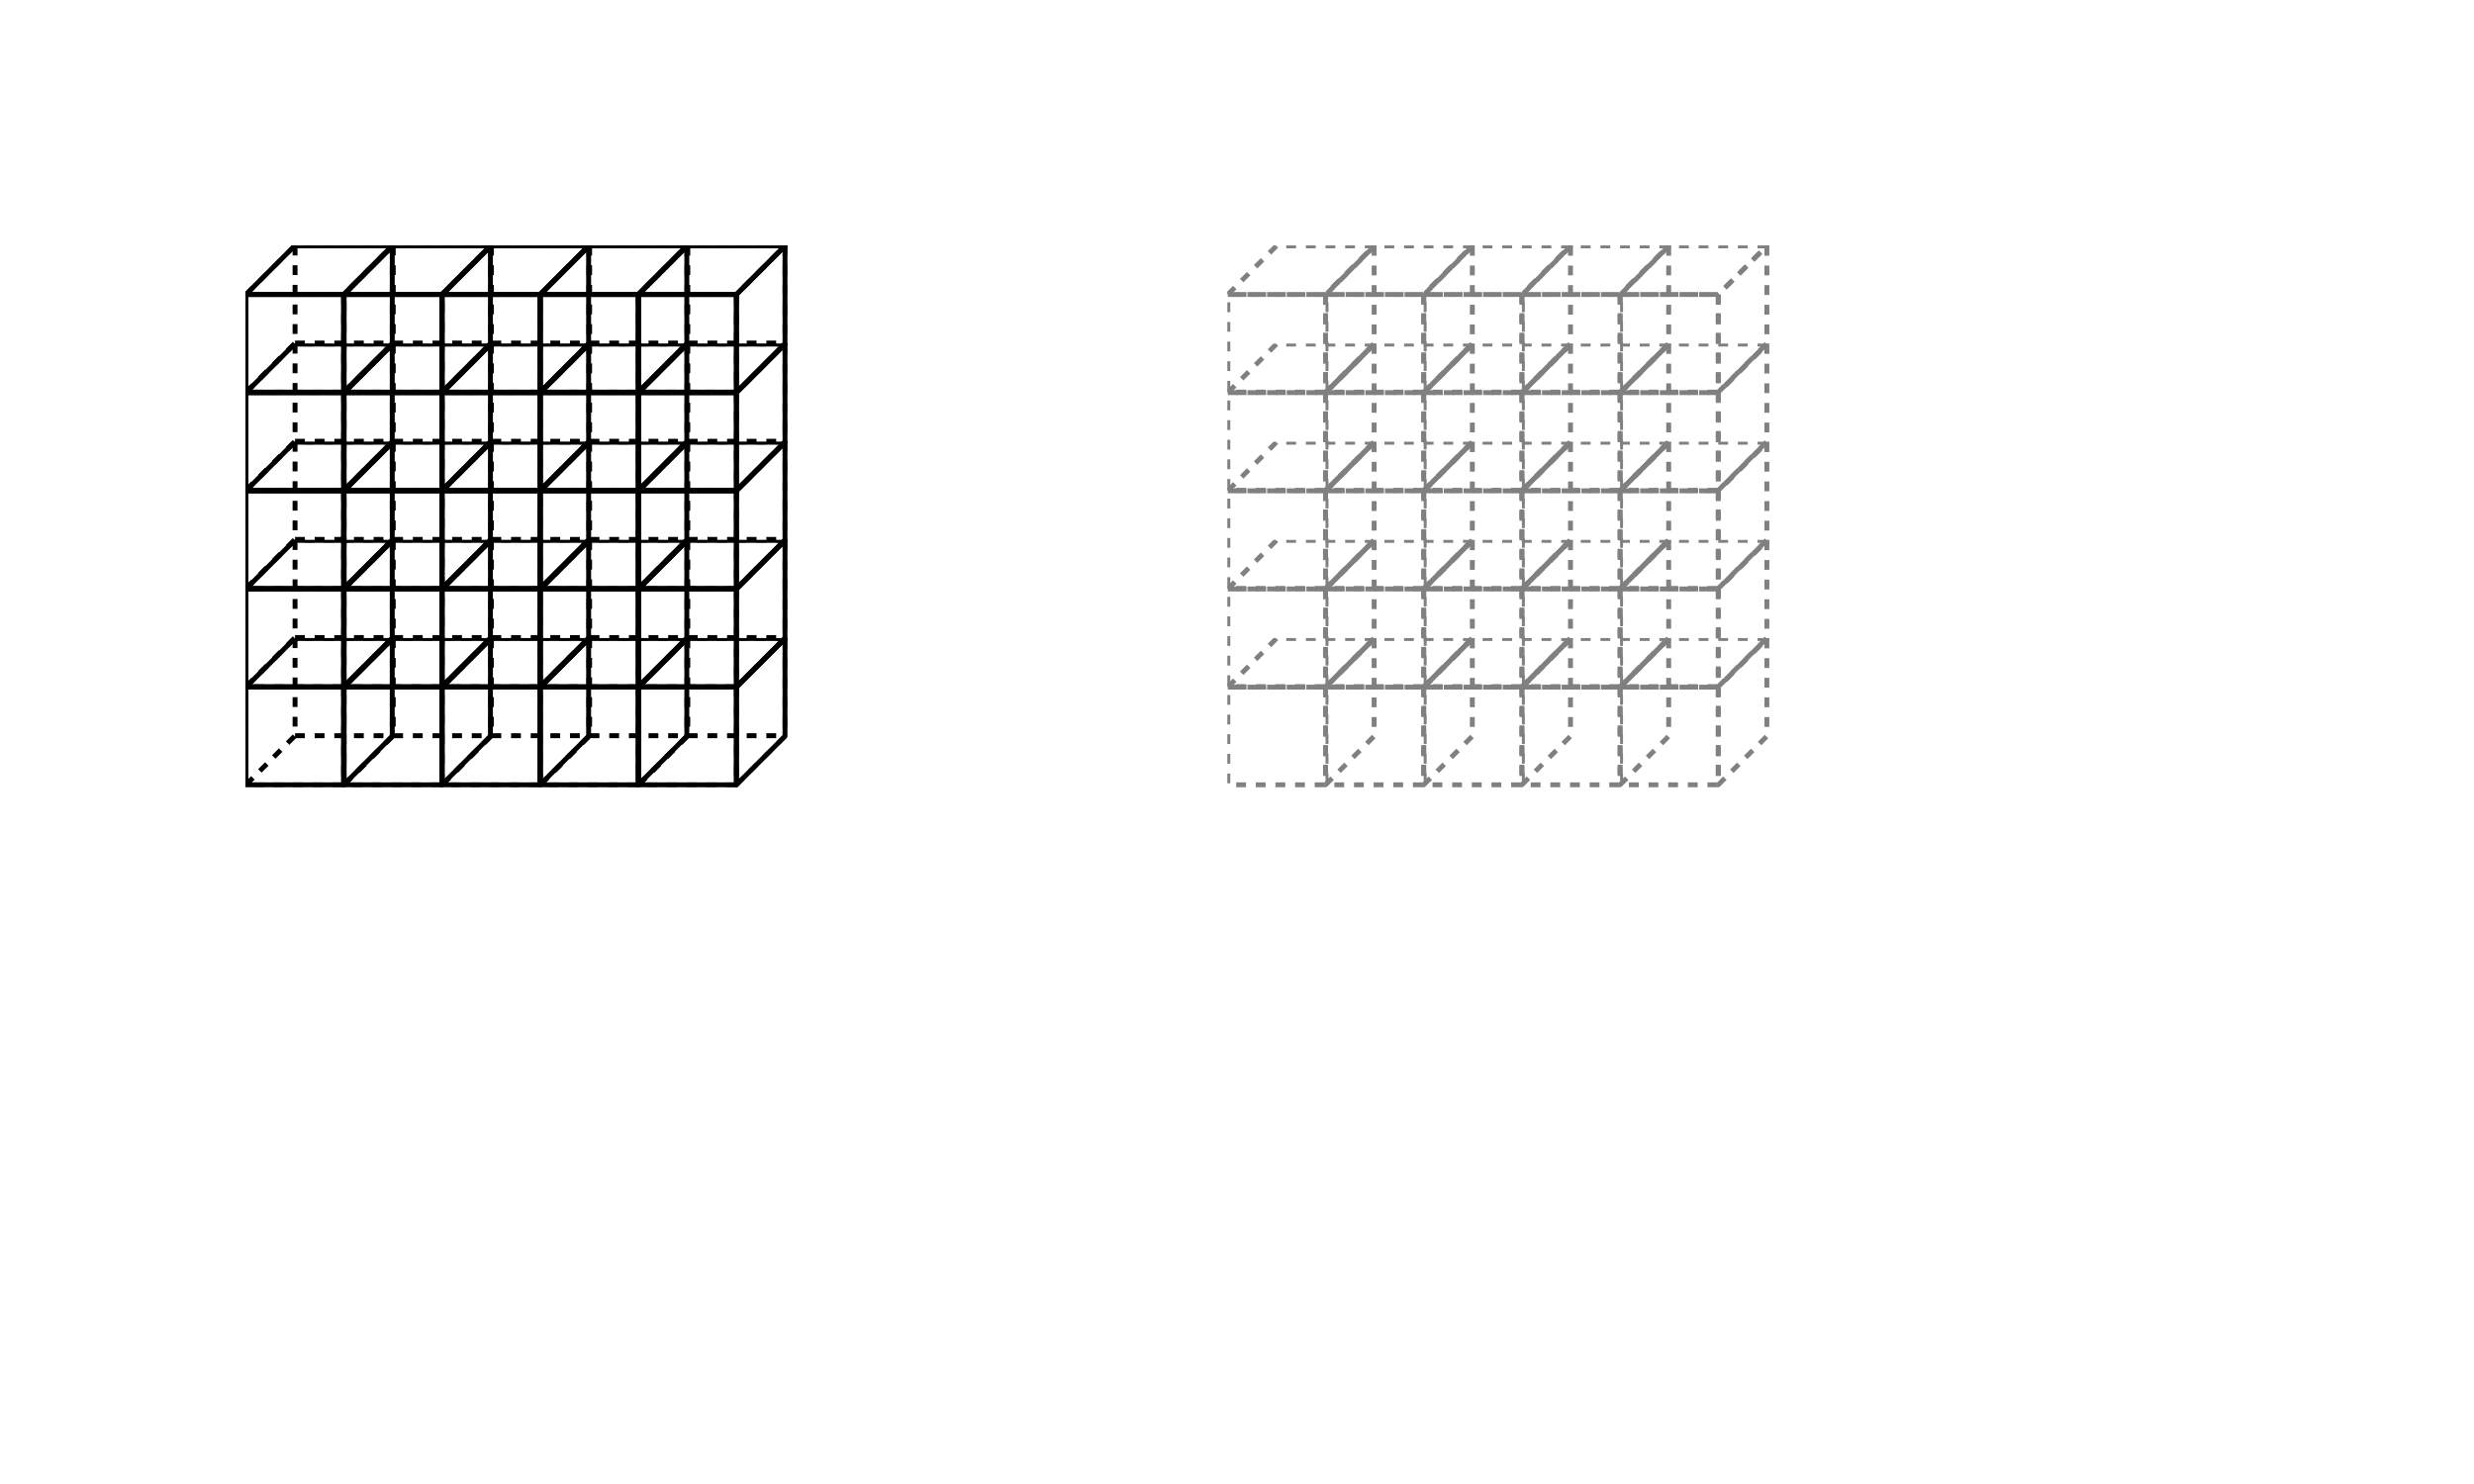
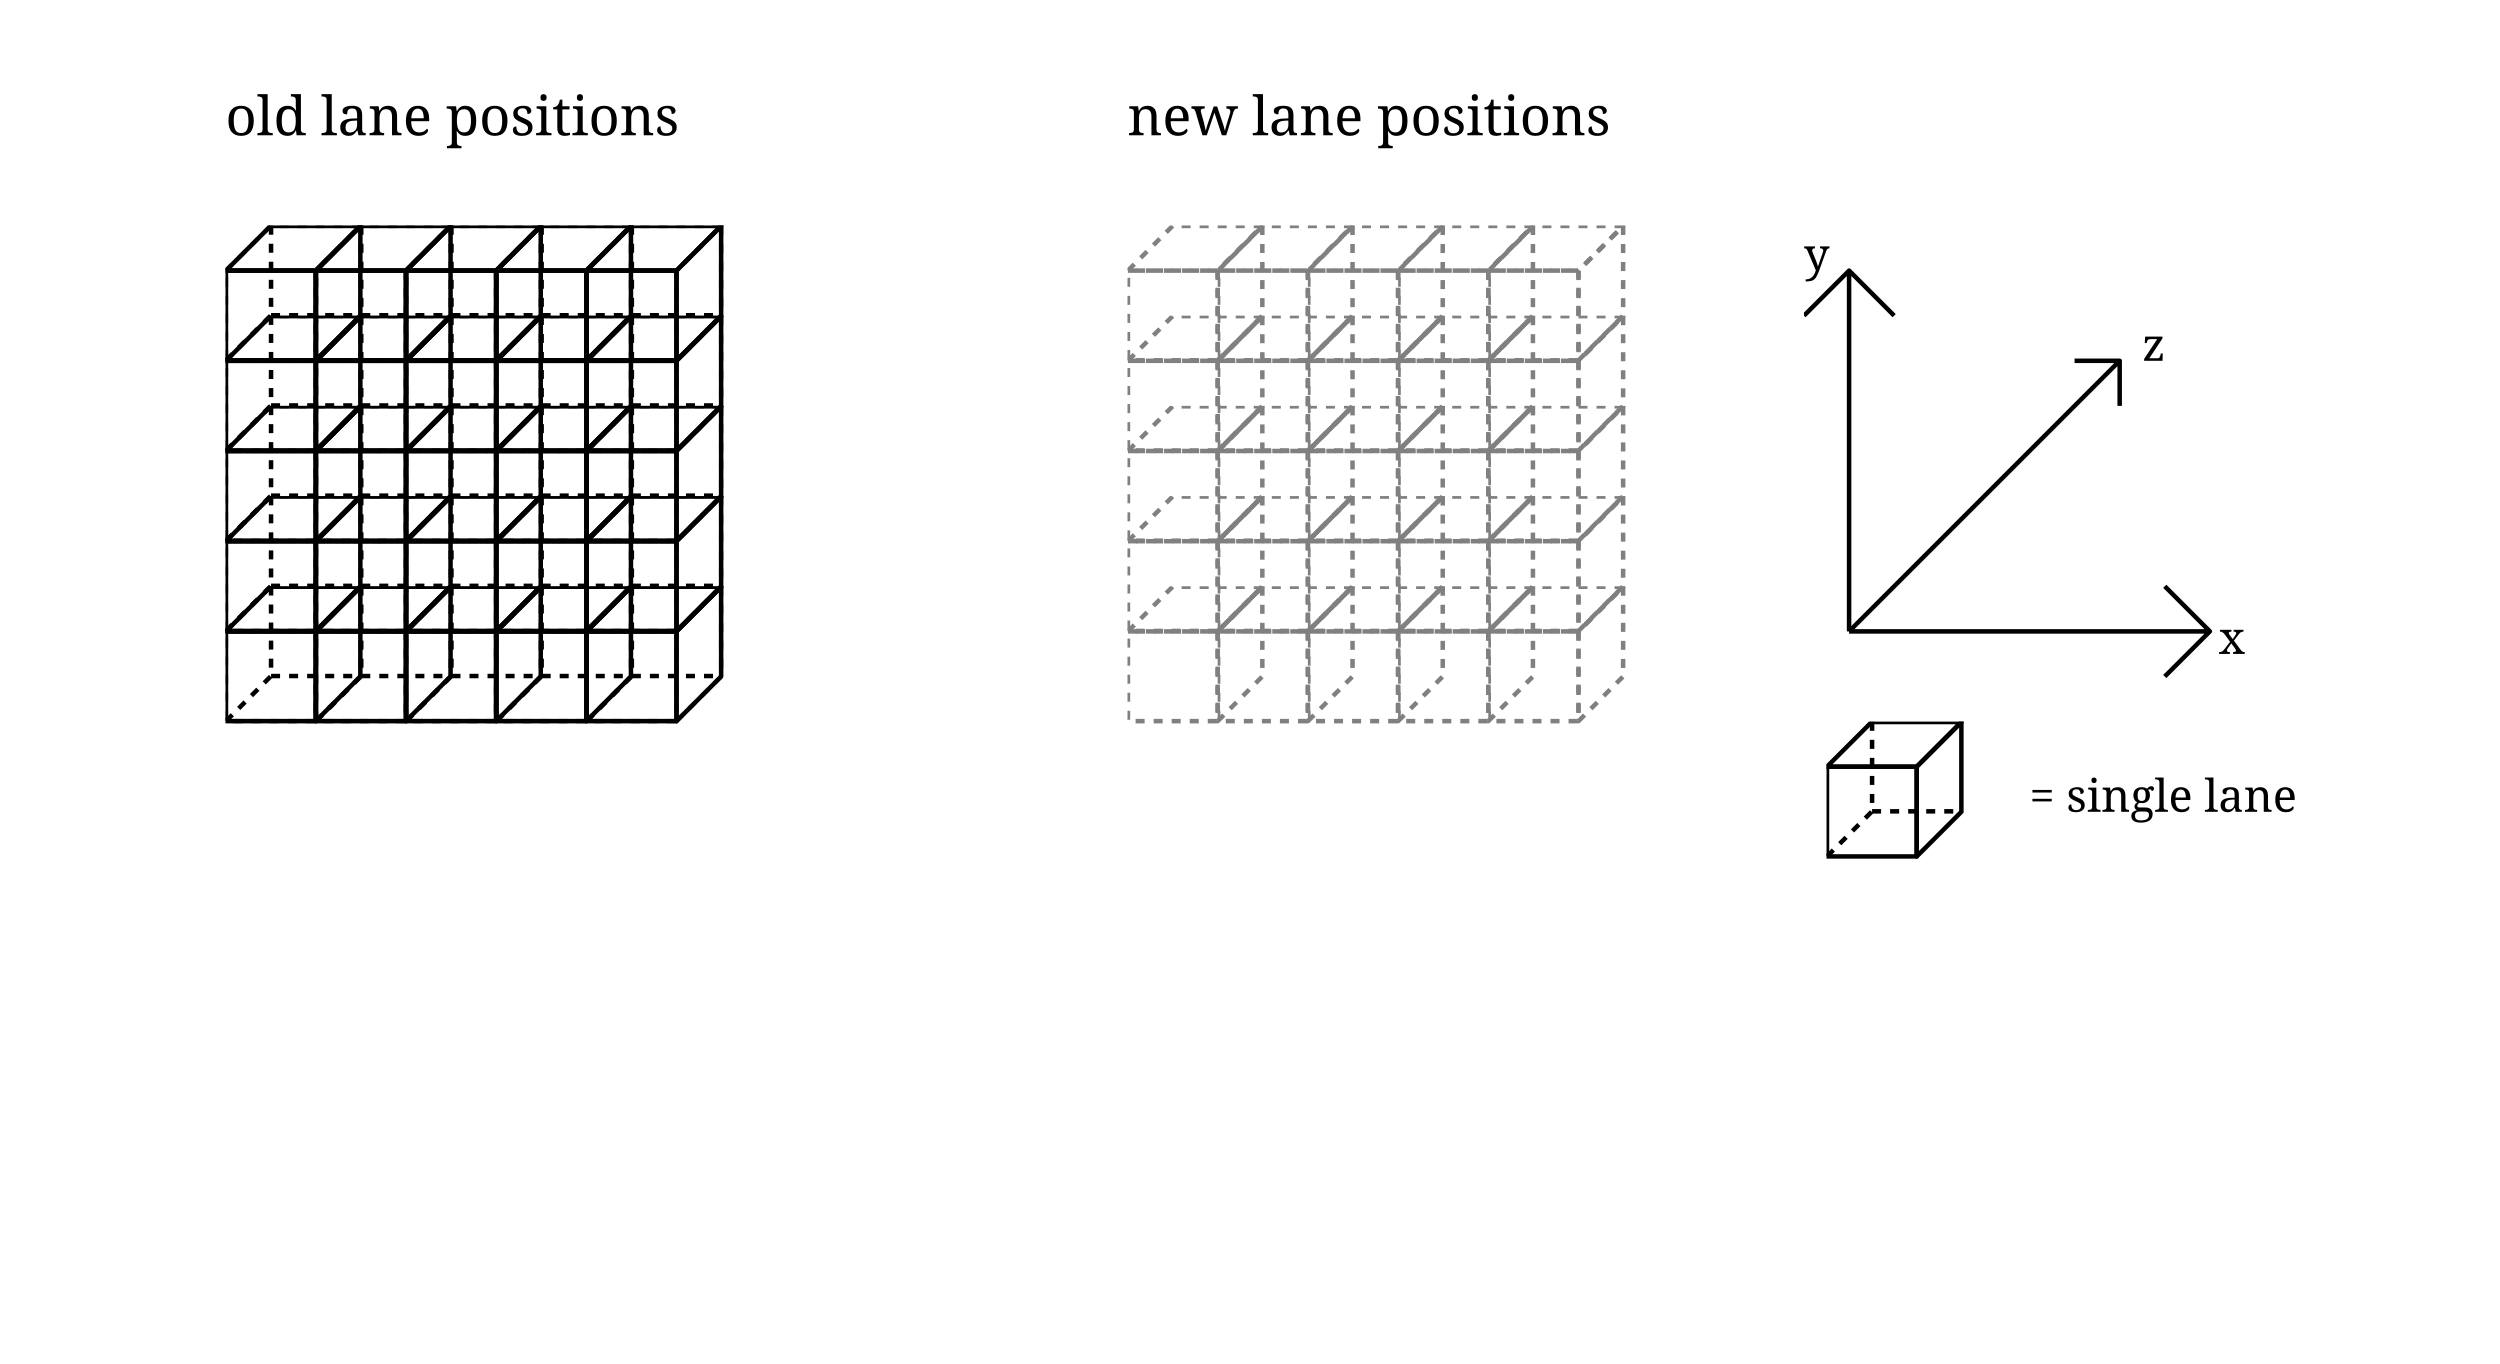
- <svg xmlns="http://www.w3.org/2000/svg" xmlns:xlink="http://www.w3.org/1999/xlink" width="200mm" height="120mm" id="svg2">
+ <svg xmlns="http://www.w3.org/2000/svg" xmlns:xlink="http://www.w3.org/1999/xlink" width="220mm" height="120mm" id="svg2">
  <defs id="defs4">
    <svg width="30" height="30" id="bit" stroke-dasharray="2, 2" stroke="grey">
      <rect y="10" x="0.1" width="19.9" height="19.9" />
      <polygon points="0.1 10, 10 0.1, 29.9 0.1, 20 10" />
      <polygon points="29.9 0.1, 29.9 20, 20 29.9, 20 10" />
    </svg>
    <svg width="30" height="30" id="bit2" stroke="black">
      <rect y="10" x="0.1" width="19.9" height="19.9" />
      <polygon points="0.1 10, 10 0.1, 29.9 0.1, 20 10" />
      <polygon points="29.9 0.1, 29.9 20, 20 29.9, 20 10" />
      <path d="M 0.1 29.9 l 10 -10 0 -20 m 0 20 l 20 0" stroke-dasharray="2, 2" />
    </svg>
    <path id="arrow0" d="m 0 0 l 50 0 -4 -4 m 4 4 l -4 4" stroke="black" />
    <path id="arrow1" d="m 0 0 l 20 0 -4 -4 m 4 4 l -4 4" stroke="black" />
    <svg width="100" height="100" id="lane">
-       <use xlink:href="#bit" x="70" y="0" />
-       <use xlink:href="#bit" x="60" y="10" />
-       <use xlink:href="#bit" x="50" y="20" />
-       <use xlink:href="#bit" x="40" y="30" />
-       <use xlink:href="#bit" x="30" y="40" />
-       <use xlink:href="#bit" x="20" y="50" />
-       <use xlink:href="#bit" x="10" y="60" />
-       <use xlink:href="#bit" x="0" y="70" />
+       <use xlink:href="#bit2" x="70" y="0" />
+       <use xlink:href="#bit2" x="60" y="10" />
+       <use xlink:href="#bit2" x="50" y="20" />
+       <use xlink:href="#bit2" x="40" y="30" />
+       <use xlink:href="#bit2" x="30" y="40" />
+       <use xlink:href="#bit2" x="20" y="50" />
+       <use xlink:href="#bit2" x="10" y="60" />
+       <use xlink:href="#bit2" x="0" y="70" />
    </svg>
    <svg width="180" height="100" id="plane">
      <use xlink:href="#lane" x="0" y="0" />
      <use xlink:href="#lane" x="20" y="0" />
      <use xlink:href="#lane" x="40" y="0" />
      <use xlink:href="#lane" x="60" y="0" />
      <use xlink:href="#lane" x="80" y="0" />
    </svg>
    <svg width="180" height="180" id="state">
      <use xlink:href="#plane" x="0" y="80" />
      <use xlink:href="#plane" x="0" y="60" />
      <use xlink:href="#plane" x="0" y="40" />
      <use xlink:href="#plane" x="0" y="20" />
      <use xlink:href="#plane" x="0" y="0" />
    </svg>
    <svg width="110" height="30" id="row">
      <use xlink:href="#bit" x="0" y="0" />
      <use xlink:href="#bit" x="20" y="0" />
      <use xlink:href="#bit" x="40" y="0" />
      <use xlink:href="#bit" x="60" y="0" />
      <use xlink:href="#bit" x="80" y="0" />
    </svg>
    <svg width="30" height="110" id="column">
      <use xlink:href="#bit2" x="0" y="80" />
      <use xlink:href="#bit2" x="0" y="60" />
      <use xlink:href="#bit2" x="0" y="40" />
      <use xlink:href="#bit2" x="0" y="20" />
      <use xlink:href="#bit2" x="0" y="0" />
    </svg>
    <svg width="110" height="110" id="slice">
      <use xlink:href="#row" x="0" y="80" />
      <use xlink:href="#row" x="0" y="60" />
      <use xlink:href="#row" x="0" y="40" />
      <use xlink:href="#row" x="0" y="20" />
      <use xlink:href="#row" x="0" y="0" />
    </svg>
    <svg width="100" height="180" id="sheet">
      <use xlink:href="#lane" x="0" y="80" />
      <use xlink:href="#lane" x="0" y="60" />
      <use xlink:href="#lane" x="0" y="40" />
      <use xlink:href="#lane" x="0" y="20" />
      <use xlink:href="#lane" x="0" y="0" />
    </svg>
    <svg id="xor" width="20" height="20">
      <circle cx="10" cy="10" r="8" stroke="red" stroke-width="2" />
      <path d="M 10 2 l 0 16 M 2 10 l 16 0" stroke="red" stroke-width="2" />
    </svg>
  </defs>
  <g style="fill:none;fill-rule:evenodd;stroke:none;stroke-width:1px;stroke-linecap:butt;stroke-linejoin:round;stroke-opacity:1" id="g2383" transform="scale(1.5)">
    <rect x="0" y="0" width="600" height="400" fill="white" />
+     <text fill="black" x="50" y="30" style="font-size:12px;font-family:'serif';">
+     old lane positions
+     </text>
    <use xlink:href="#slice" x="50" y="50" />
+     <text fill="black" x="250" y="30" style="font-size:12px;font-family:'serif';">
+     new lane positions
+     </text>
    <use xlink:href="#slice" x="250" y="50" />
    <use xlink:href="#bit2" x="50" y="50">
      <animate attributeName="x" from="50" to="330" fill="freeze" dur="4" begin="1" />
    </use>
    <use xlink:href="#bit2" x="70" y="70">
      <animate attributeName="x" from="70" to="310" fill="freeze" dur="4" begin="1" />
    </use>
    <use xlink:href="#bit2" x="90" y="90">
      <animate attributeName="x" from="90" to="290" fill="freeze" dur="4" begin="1" />
    </use>
    <use xlink:href="#bit2" x="110" y="110">
      <animate attributeName="x" from="110" to="270" fill="freeze" dur="4" begin="1" />
    </use>
    <use xlink:href="#bit2" x="130" y="130">
      <animate attributeName="x" from="130" to="250" fill="freeze" dur="4" begin="1" />
    </use>
    <use xlink:href="#bit2" x="130" y="50">
      <animate attributeName="x" from="130" to="330" fill="freeze" dur="4" begin="6" />
      <animate attributeName="y" from="50" to="90" fill="freeze" dur="4" begin="6" />
    </use>
    <use xlink:href="#bit2" x="110" y="70">
      <animate attributeName="x" from="110" to="310" fill="freeze" dur="4" begin="6" />
      <animate attributeName="y" from="70" to="90" fill="freeze" dur="4" begin="6" />
    </use>
    <use xlink:href="#bit2" x="70" y="110">
      <animate attributeName="x" from="70" to="270" fill="freeze" dur="4" begin="6" />
      <animate attributeName="y" from="110" to="90" fill="freeze" dur="4" begin="6" />
    </use>
    <use xlink:href="#bit2" x="50" y="130">
      <animate attributeName="x" from="50" to="250" fill="freeze" dur="4" begin="6" />
      <animate attributeName="y" from="130" to="90" fill="freeze" dur="4" begin="6" />
    </use>
    <use xlink:href="#bit2" x="50" y="90">
      <animate attributeName="x" from="50" to="290" fill="freeze" dur="4" begin="11" />
      <animate attributeName="y" from="90" to="70" fill="freeze" dur="4" begin="11" />
    </use>
    <use xlink:href="#bit2" x="70" y="90">
      <animate attributeName="x" from="70" to="290" fill="freeze" dur="4" begin="11" />
      <animate attributeName="y" from="90" to="130" fill="freeze" dur="4" begin="11" />
    </use>
    <use xlink:href="#bit2" x="110" y="90">
      <animate attributeName="x" from="110" to="290" fill="freeze" dur="4" begin="11" />
      <animate attributeName="y" from="90" to="50" fill="freeze" dur="4" begin="11" />
    </use>
    <use xlink:href="#bit2" x="130" y="90">
      <animate attributeName="x" from="130" to="290" fill="freeze" dur="4" begin="11" />
      <animate attributeName="y" from="90" to="110" fill="freeze" dur="4" begin="11" />
    </use>
    <use xlink:href="#bit2" x="90" y="50">
      <animate attributeName="x" from="90" to="330" fill="freeze" dur="4" begin="16" />
      <animate attributeName="y" from="50" to="70" fill="freeze" dur="4" begin="16" />
    </use>
    <use xlink:href="#bit2" x="90" y="70">
      <animate attributeName="x" from="90" to="310" fill="freeze" dur="4" begin="16" />
      <animate attributeName="y" from="70" to="130" fill="freeze" dur="4" begin="16" />
    </use>
    <use xlink:href="#bit2" x="90" y="110">
      <animate attributeName="x" from="90" to="270" fill="freeze" dur="4" begin="16" />
      <animate attributeName="y" from="110" to="50" fill="freeze" dur="4" begin="16" />
    </use>
    <use xlink:href="#bit2" x="90" y="130">
      <animate attributeName="x" from="90" to="250" fill="freeze" dur="4" begin="16" />
      <animate attributeName="y" from="130" to="110" fill="freeze" dur="4" begin="16" />
    </use>
    <use xlink:href="#bit2" x="70" y="50">
      <animate attributeName="x" from="70" to="330" fill="freeze" dur="4" begin="21" />
      <animate attributeName="y" from="50" to="110" fill="freeze" dur="4" begin="21" />
    </use>
    <use xlink:href="#bit2" x="130" y="70">
      <animate attributeName="x" from="130" to="310" fill="freeze" dur="4" begin="21" />
      <animate attributeName="y" from="70" to="50" fill="freeze" dur="4" begin="21" />
    </use>
    <use xlink:href="#bit2" x="50" y="110">
      <animate attributeName="x" from="50" to="270" fill="freeze" dur="4" begin="21" />
      <animate attributeName="y" from="110" to="130" fill="freeze" dur="4" begin="21" />
    </use>
    <use xlink:href="#bit2" x="110" y="130">
      <animate attributeName="x" from="110" to="250" fill="freeze" dur="4" begin="21" />
      <animate attributeName="y" from="130" to="70" fill="freeze" dur="4" begin="21" />
    </use>
    <use xlink:href="#bit2" x="110" y="50">
      <animate attributeName="x" from="110" to="330" fill="freeze" dur="4" begin="26" />
      <animate attributeName="y" from="50" to="130" fill="freeze" dur="4" begin="26" />
    </use>
    <use xlink:href="#bit2" x="50" y="70">
      <animate attributeName="x" from="50" to="310" fill="freeze" dur="4" begin="26" />
      <animate attributeName="y" from="70" to="110" fill="freeze" dur="4" begin="26" />
    </use>
    <use xlink:href="#bit2" x="130" y="110">
      <animate attributeName="x" from="130" to="270" fill="freeze" dur="4" begin="26" />
      <animate attributeName="y" from="110" to="70" fill="freeze" dur="4" begin="26" />
    </use>
    <use xlink:href="#bit2" x="70" y="130">
      <animate attributeName="x" from="70" to="250" fill="freeze" dur="4" begin="26" />
      <animate attributeName="y" from="130" to="50" fill="freeze" dur="4" begin="26" />
    </use>
+     <svg x="400" y="50" width="150" height="150">
+       <path d="M 10 90 l 0 -80 l -10 10 m 10 -10 l 10 10" stroke="black" />
+       <text fill="black" x="0" y="10" style="font-size:10px;font-family:'serif';">
+ y
+ </text>
+       <path d="M 10 90 l 80 0 l -10 -10 m 10 10 l -10 10" stroke="black" />
+       <text fill="black" x="92" y="95" style="font-size:10px;font-family:'serif';">
+ x
+ </text>
+       <path d="M 10 90 l 60 -60 l -10 0 m 10 0 l 0 10" stroke="black" />
+       <text fill="black" x="75" y="30" style="font-size:10px;font-family:'serif';">
+ z
+ </text>
+       <use xlink:href="#bit2" x="5" y="110" />
+       <text fill="black" x="50" y="130" style="font-size:10px;font-family:'serif';">
+ = single lane
+ </text>
+     </svg>
  </g>
</svg>
